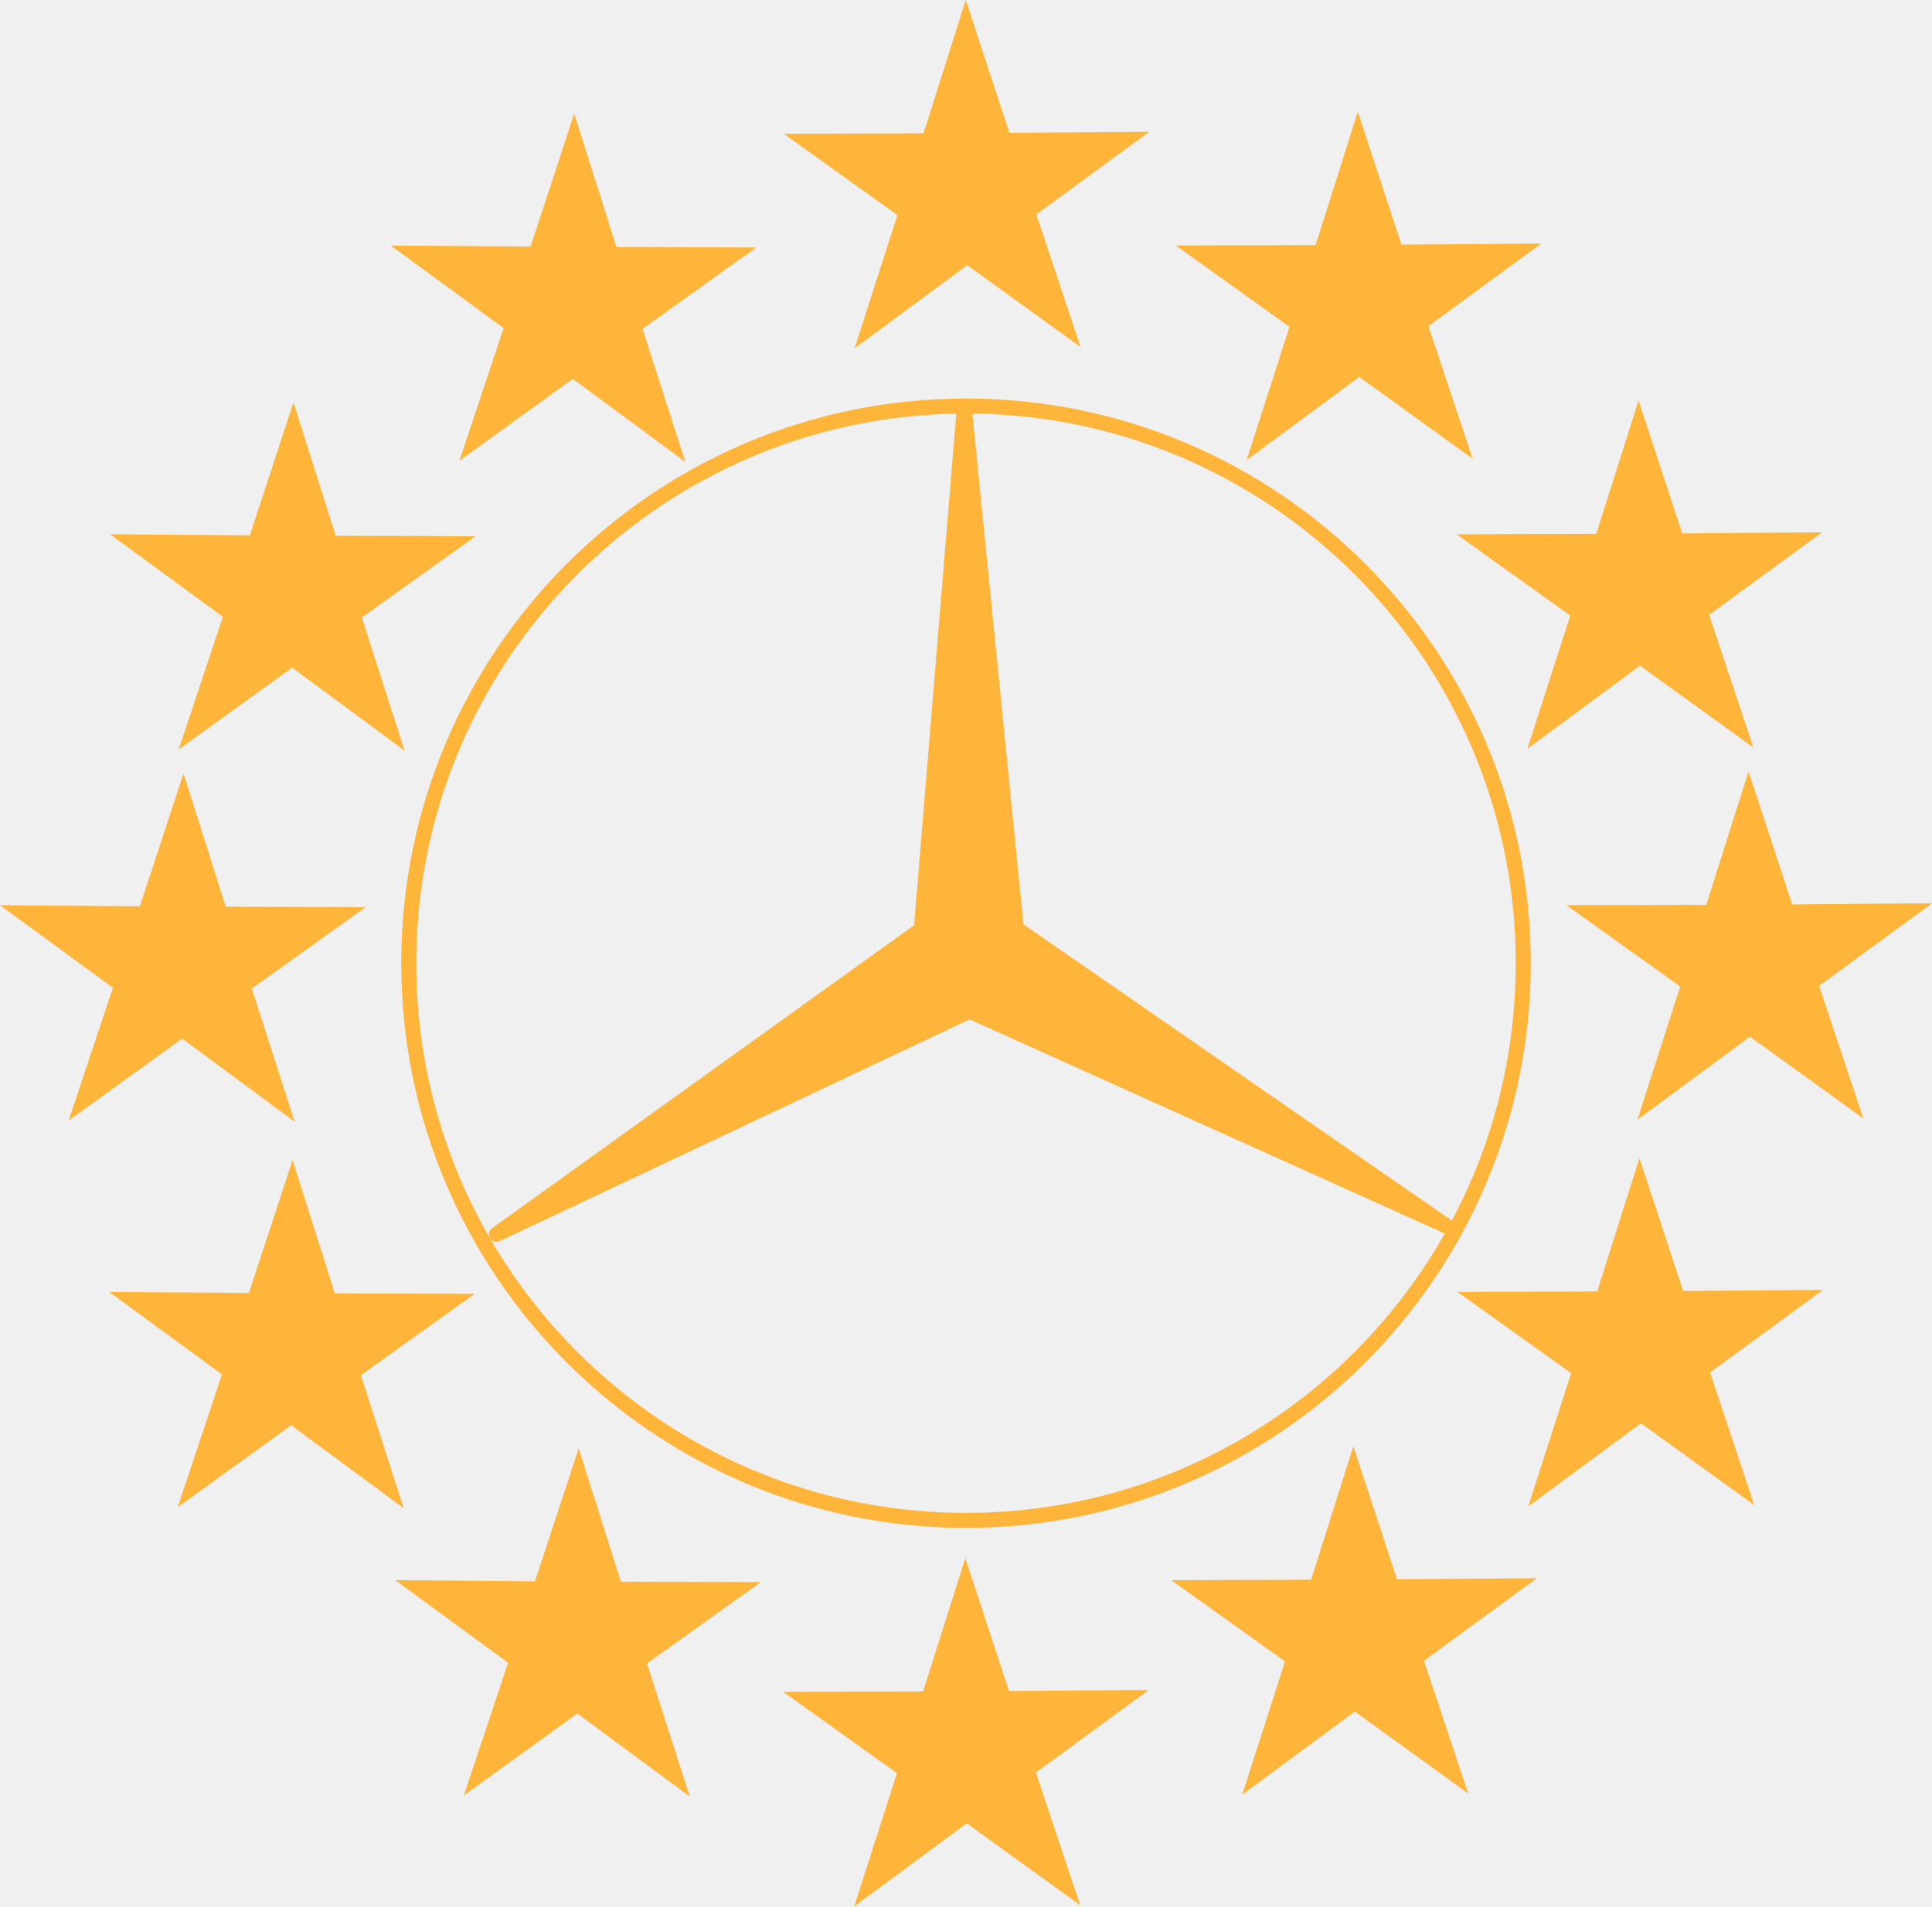
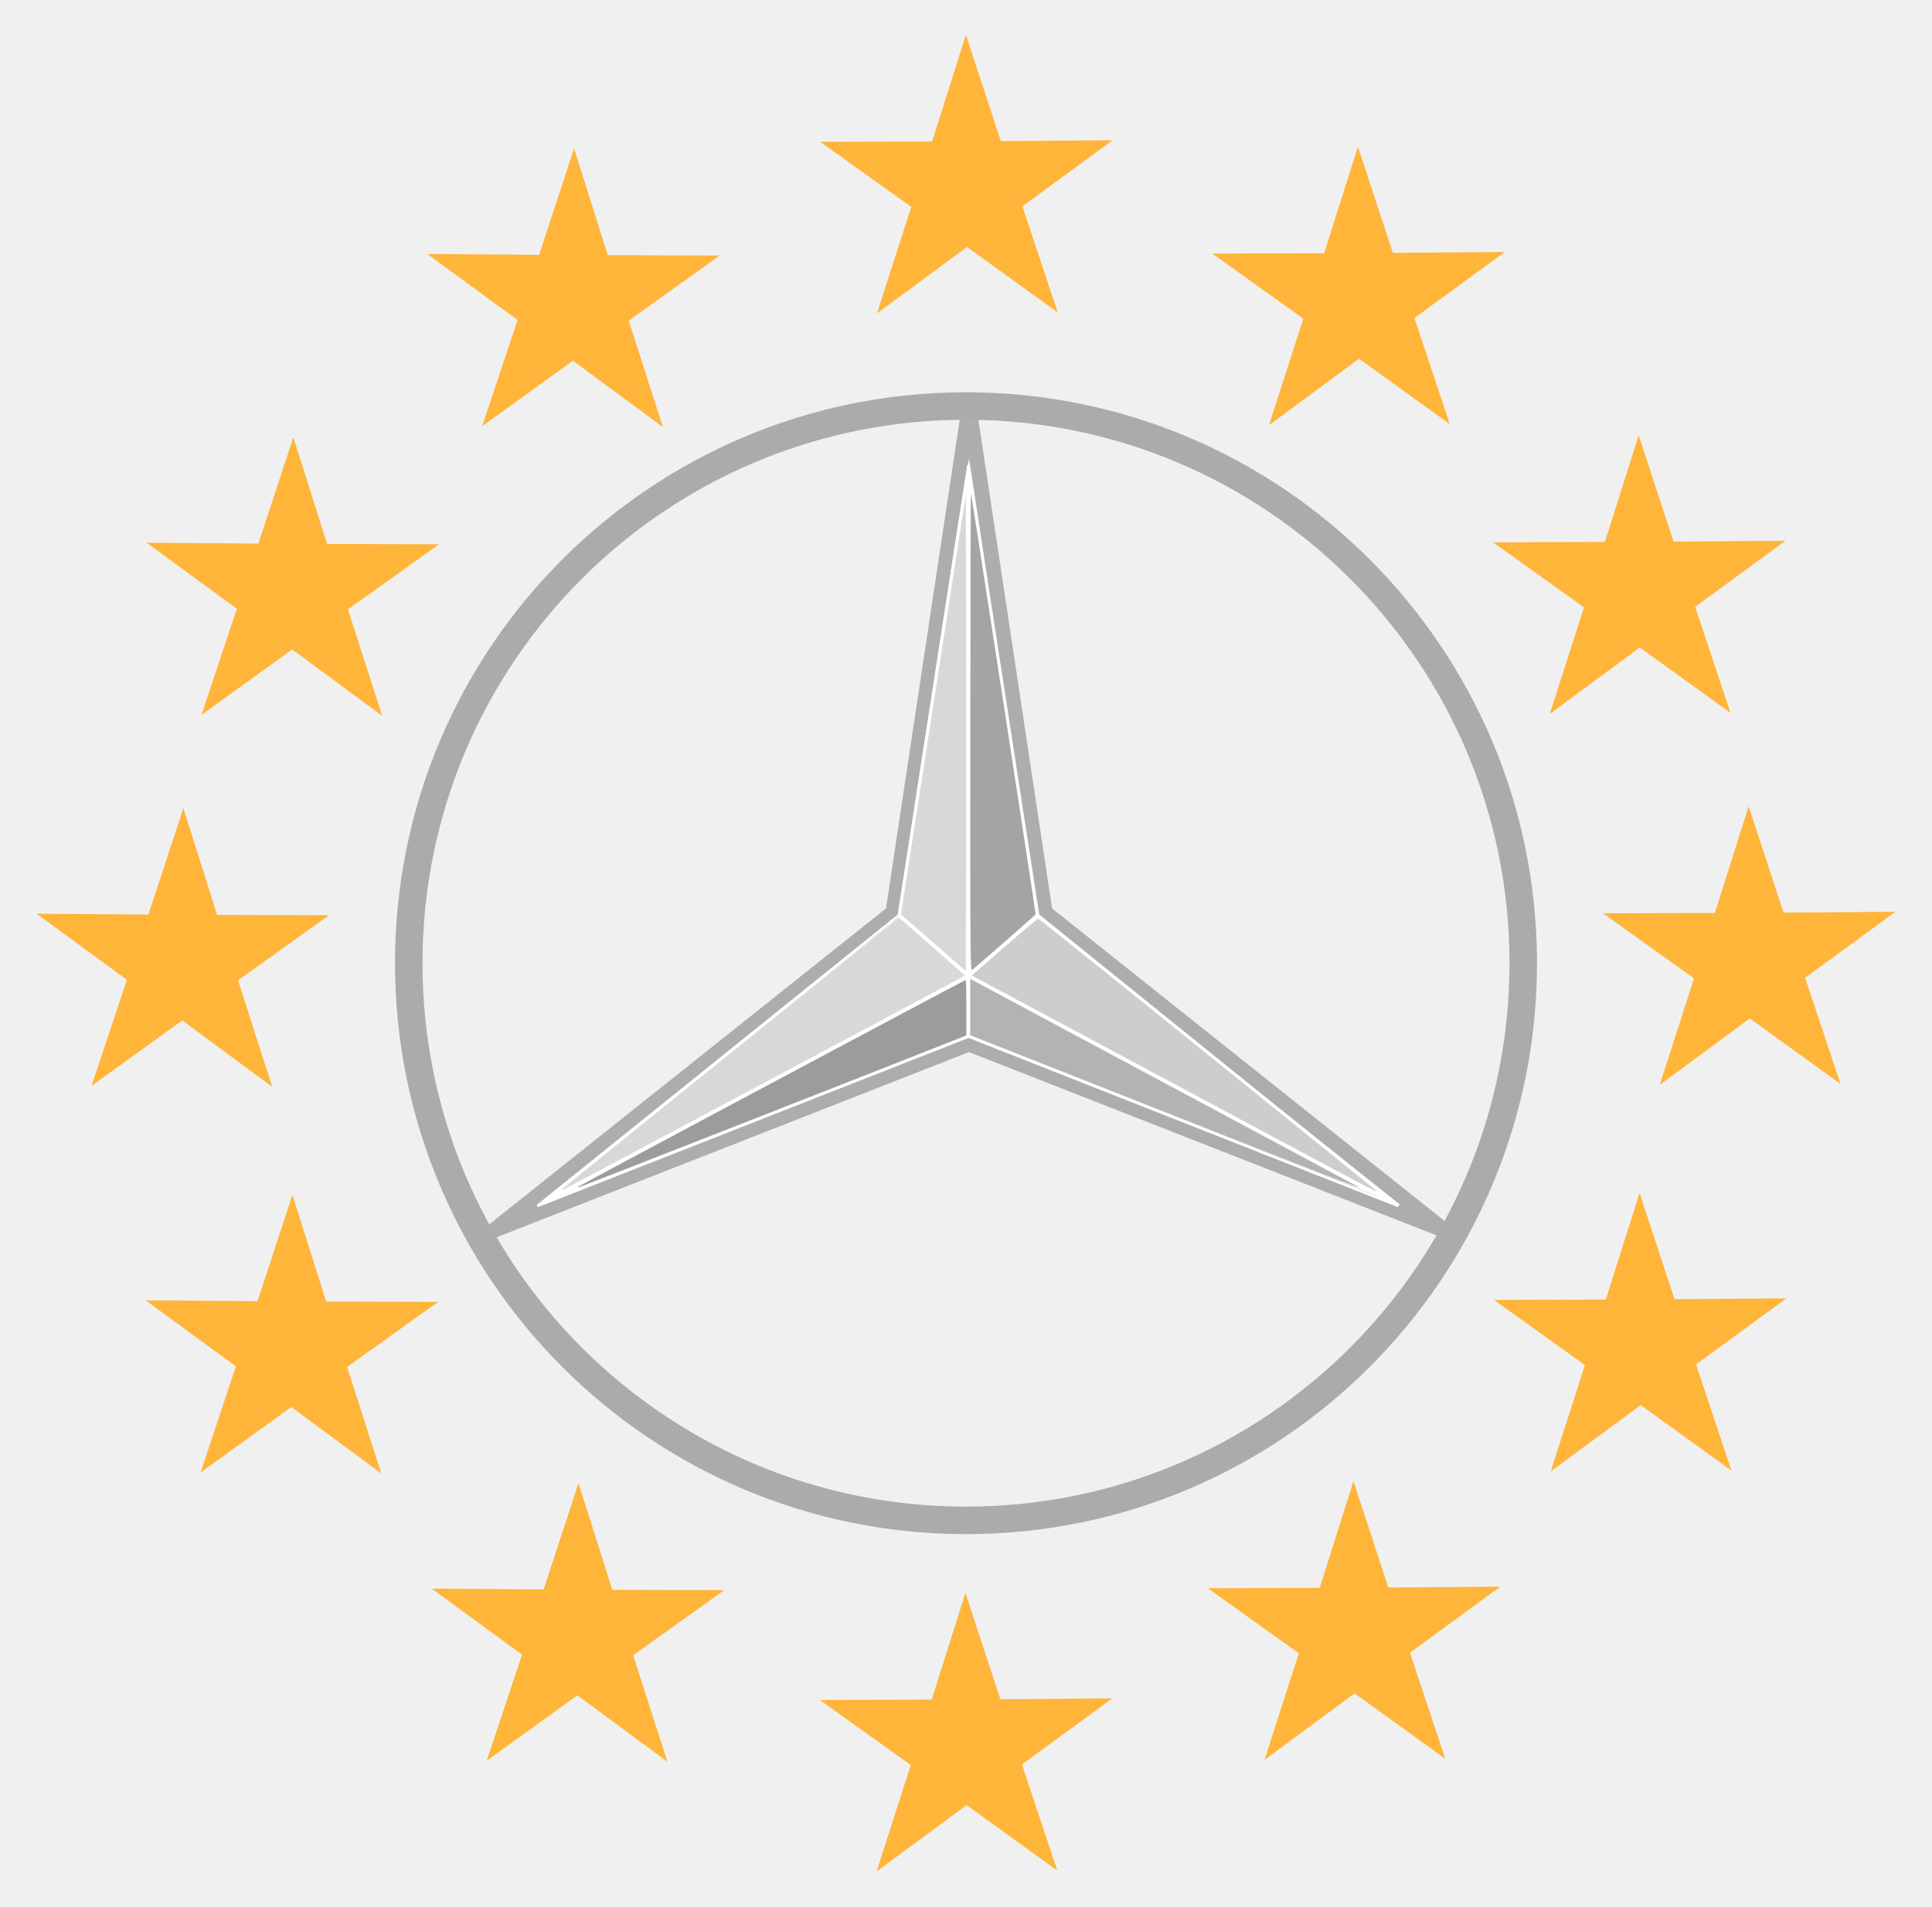
<svg xmlns="http://www.w3.org/2000/svg" width="217.807mm" height="214.948mm" viewBox="0 0 771.756 761.626" id="svg2" version="1.1">
  <defs id="defs4">
    </defs>
-   <g id="layer1" transform="translate(24.831,-145.3682)">
-     <g id="g4502" transform="matrix(1.25,0,0,1.25,-104.0122,-131.5453)">
-       <g transform="translate(7.903178,220.0609)" style="fill:#ffb53a;fill-opacity:1;stroke:none" id="g4458">
-         <path style="opacity:1;fill:#ffb53a;fill-opacity:1;fill-rule:nonzero;stroke:none;stroke-width:1;stroke-linecap:round;stroke-linejoin:round;stroke-miterlimit:4;stroke-dasharray:0.1, 0.1;stroke-dashoffset:0;stroke-opacity:1" id="path4331" d="m -202.246,148.729 -36.241,-26.158 -35.961,26.542 13.679,-42.551 -36.355,-25.999 44.695,-0.14 13.492,-42.61 13.945,42.465 44.694,-0.335 -36.077,26.384 z" transform="scale(-1,1)" />
-         <path style="opacity:1;fill:#ffb53a;fill-opacity:1;fill-rule:nonzero;stroke:none;stroke-width:1;stroke-linecap:round;stroke-linejoin:round;stroke-miterlimit:4;stroke-dasharray:0.1, 0.1;stroke-dashoffset:0;stroke-opacity:1" id="path4331-9-1" d="m -112.532,241.014 -36.241,-26.158 -35.961,26.542 13.679,-42.551 -36.355,-25.999 44.695,-0.14 13.492,-42.61 13.945,42.465 44.694,-0.335 -36.077,26.384 z" transform="scale(-1,1)" />
-         <path style="opacity:1;fill:#ffb53a;fill-opacity:1;fill-rule:nonzero;stroke:none;stroke-width:1;stroke-linecap:round;stroke-linejoin:round;stroke-miterlimit:4;stroke-dasharray:0.1, 0.1;stroke-dashoffset:0;stroke-opacity:1" id="path4331-9-1-6" d="m -77.389,359.586 -36.241,-26.158 -35.961,26.542 13.679,-42.551 -36.355,-25.999 44.695,-0.14 13.492,-42.61 13.945,42.465 44.694,-0.335 -36.077,26.384 z" transform="scale(-1,1)" />
-         <path style="opacity:1;fill:#ffb53a;fill-opacity:1;fill-rule:nonzero;stroke:none;stroke-width:1;stroke-linecap:round;stroke-linejoin:round;stroke-miterlimit:4;stroke-dasharray:0.1, 0.1;stroke-dashoffset:0;stroke-opacity:1" id="path4331-9-1-6-3" d="m -112.246,483.157 -36.241,-26.158 -35.961,26.542 13.679,-42.551 -36.355,-25.999 44.695,-0.14 13.492,-42.61 13.945,42.465 44.694,-0.335 -36.077,26.384 z" transform="scale(-1,1)" />
-         <path style="opacity:1;fill:#ffb53a;fill-opacity:1;fill-rule:nonzero;stroke:none;stroke-width:1;stroke-linecap:round;stroke-linejoin:round;stroke-miterlimit:4;stroke-dasharray:0.1, 0.1;stroke-dashoffset:0;stroke-opacity:1" id="path4331-9-1-6-3-0" d="m -203.674,575.3 -36.241,-26.158 -35.961,26.542 13.679,-42.551 -36.355,-25.999 44.695,-0.14 13.492,-42.61 13.945,42.465 44.694,-0.335 -36.077,26.384 z" transform="scale(-1,1)" />
-         <path style="opacity:1;fill:#ffb53a;fill-opacity:1;fill-rule:nonzero;stroke:none;stroke-width:1;stroke-linecap:round;stroke-linejoin:round;stroke-miterlimit:4;stroke-dasharray:0.1, 0.1;stroke-dashoffset:0;stroke-opacity:1" id="path4331-5" d="m 526.042,148.101 -36.241,-26.158 -35.961,26.542 13.679,-42.551 -36.355,-25.999 44.695,-0.14 13.492,-42.61 13.945,42.465 44.694,-0.335 -36.077,26.384 z" />
-         <path style="opacity:1;fill:#ffb53a;fill-opacity:1;fill-rule:nonzero;stroke:none;stroke-width:1;stroke-linecap:round;stroke-linejoin:round;stroke-miterlimit:4;stroke-dasharray:0.1, 0.1;stroke-dashoffset:0;stroke-opacity:1" id="path4331-9-9" d="M 400.756,112.387 364.515,86.229 328.554,112.77 342.232,70.219 305.877,44.22 l 44.695,-0.14 13.492,-42.61 13.945,42.465 44.694,-0.335 -36.077,26.384 z" />
-         <path style="opacity:1;fill:#ffb53a;fill-opacity:1;fill-rule:nonzero;stroke:none;stroke-width:1;stroke-linecap:round;stroke-linejoin:round;stroke-miterlimit:4;stroke-dasharray:0.1, 0.1;stroke-dashoffset:0;stroke-opacity:1" id="path4331-9-1-0" d="m 615.756,240.387 -36.241,-26.158 -35.961,26.542 13.679,-42.551 -36.355,-25.999 44.695,-0.14 13.492,-42.61 13.945,42.465 44.694,-0.335 -36.077,26.384 z" />
-         <path style="opacity:1;fill:#ffb53a;fill-opacity:1;fill-rule:nonzero;stroke:none;stroke-width:1;stroke-linecap:round;stroke-linejoin:round;stroke-miterlimit:4;stroke-dasharray:0.1, 0.1;stroke-dashoffset:0;stroke-opacity:1" id="path4331-9-1-6-5" d="m 650.899,358.958 -36.241,-26.158 -35.961,26.542 13.679,-42.551 -36.355,-25.999 44.695,-0.14 13.492,-42.61 13.945,42.465 44.694,-0.335 -36.077,26.384 z" />
-         <path style="opacity:1;fill:#ffb53a;fill-opacity:1;fill-rule:nonzero;stroke:none;stroke-width:1;stroke-linecap:round;stroke-linejoin:round;stroke-miterlimit:4;stroke-dasharray:0.1, 0.1;stroke-dashoffset:0;stroke-opacity:1" id="path4331-9-1-6-3-1" d="m 616.042,482.53 -36.241,-26.158 -35.961,26.542 13.679,-42.551 -36.355,-25.999 44.695,-0.14 13.492,-42.61 13.945,42.465 44.694,-0.335 -36.077,26.384 z" />
-         <path style="opacity:1;fill:#ffb53a;fill-opacity:1;fill-rule:nonzero;stroke:none;stroke-width:1;stroke-linecap:round;stroke-linejoin:round;stroke-miterlimit:4;stroke-dasharray:0.1, 0.1;stroke-dashoffset:0;stroke-opacity:1" id="path4331-9-1-6-3-0-3" d="m 524.614,574.672 -36.241,-26.158 -35.961,26.542 13.679,-42.551 -36.355,-25.999 44.695,-0.14 13.492,-42.61 13.945,42.465 44.694,-0.335 -36.077,26.384 z" />
-         <path style="opacity:1;fill:#ffb53a;fill-opacity:1;fill-rule:nonzero;stroke:none;stroke-width:1;stroke-linecap:round;stroke-linejoin:round;stroke-miterlimit:4;stroke-dasharray:0.1, 0.1;stroke-dashoffset:0;stroke-opacity:1" id="path4331-9-1-6-3-0-5-8" d="m 400.614,610.387 -36.241,-26.158 -35.961,26.542 13.679,-42.551 -36.355,-25.999 44.695,-0.14 13.492,-42.61 13.945,42.465 44.694,-0.335 -36.077,26.384 z" />
-       </g>
-     </g>
-     <circle style="opacity:1;fill:none;fill-opacity:1;fill-rule:nonzero;stroke:#ffb53a;stroke-width:6;stroke-linecap:round;stroke-linejoin:round;stroke-miterlimit:4;stroke-dasharray:0.6, 0.6;stroke-dashoffset:0;stroke-opacity:1" id="path4472" cx="361.047" cy="530.181" r="222.6" />
-     <path style="opacity:1;fill:#ffb53a;fill-opacity:1;fill-rule:nonzero;stroke:#ffb53a;stroke-width:12.32;stroke-linecap:round;stroke-linejoin:round;stroke-miterlimit:4;stroke-dasharray:1.232, 1.232;stroke-dashoffset:0;stroke-opacity:1" id="path4546" d="M 360,92.25 398.971,519.75 749.711,767.25 360,587.25 -29.711,767.25 321.029,519.75 Z" transform="matrix(0.4872795,-0.00425242,0.00424714,0.486674,184.5416,265.067)" />
+   <g id="layer1" transform="translate(24.831,-145.3682)" style="display:inline">
+     <circle style="opacity:1;fill:none;fill-opacity:1;fill-rule:nonzero;stroke:#ababab;stroke-width:11;stroke-linecap:round;stroke-linejoin:round;stroke-miterlimit:4;stroke-dasharray:1.1, 1.1;stroke-dashoffset:0;stroke-opacity:1" id="path4472" cx="361.047" cy="530.181" r="222.6" />
+     <path style="opacity:0.96;fill:#ffffff;fill-opacity:1;fill-rule:nonzero;stroke:#ababab;stroke-width:12.32;stroke-linecap:round;stroke-linejoin:round;stroke-miterlimit:4;stroke-dasharray:1.232, 1.232;stroke-dashoffset:0;stroke-opacity:1" id="path4546" d="M 360,92.25 422.354,506.25 749.711,767.25 360,614.25 -29.711,767.25 297.646,506.25 Z" transform="matrix(0.487298,0,0,0.4866926,186.8379,263.526)" />
+   </g>
+   <g id="layer3" style="display:inline">
+     <g style="display:inline;stroke:#ffffff;stroke-opacity:1" id="g4502" transform="matrix(1.25,0,0,1.25,-79.18123,-276.9135)" />
+     <path style="display:inline;fill:none;fill-rule:evenodd;stroke:#ffffff;stroke-width:1px;stroke-linecap:butt;stroke-linejoin:miter;stroke-opacity:1" d="m 189.826,627.182 144.452,-116.168 27.779,-179.807 0,204.051 -172.231,91.924" id="path4763" transform="translate(24.831,-145.3682)" />
+     <path style="display:inline;fill:none;fill-rule:evenodd;stroke:#ffffff;stroke-width:1px;stroke-linecap:butt;stroke-linejoin:miter;stroke-opacity:1" d="m 362.057,535.258 -172.231,91.924 172.231,-67.68 z" id="path4765" transform="translate(24.831,-145.3682)" />
+     <path style="display:inline;fill:none;fill-rule:evenodd;stroke:#ffffff;stroke-width:1px;stroke-linecap:butt;stroke-linejoin:miter;stroke-opacity:1" d="M 362.057,535.258 533.783,627.182 362.057,559.502" id="path4767" transform="translate(24.831,-145.3682)" />
+     <path style="display:inline;fill:none;fill-rule:evenodd;stroke:#ffffff;stroke-width:1px;stroke-linecap:butt;stroke-linejoin:miter;stroke-opacity:1" d="M 533.783,627.182 389.837,511.014 l -27.779,-179.807 0,204.051 27.779,-24.244 z" id="path4769" transform="translate(24.831,-145.3682)" />
+     <path style="display:inline;fill:none;fill-rule:evenodd;stroke:#ffffff;stroke-width:1px;stroke-linecap:butt;stroke-linejoin:miter;stroke-opacity:1" d="M 362.057,535.258 334.278,511.014 362.057,331.207 Z" id="path4771" transform="translate(24.831,-145.3682)" />
+     <path style="display:inline;opacity:0.96;fill:#d6d6d6;fill-opacity:1;fill-rule:nonzero;stroke:#ffffff;stroke-width:0;stroke-linecap:round;stroke-linejoin:round;stroke-miterlimit:4;stroke-dasharray:none;stroke-dashoffset:0;stroke-opacity:1" d="m 372.836,376.607 -12.94,-11.282 0.625,-3.939 c 0.344,-2.167 6.167,-39.824 12.94,-83.682 l 12.314,-79.743 0.129,47.544 c 0.071,26.149 0.071,68.883 0,94.965 l -0.129,47.42 -12.94,-11.282 z" id="path4773" />
+     <path style="display:inline;opacity:0.96;fill:#d6d6d6;fill-opacity:1;fill-rule:nonzero;stroke:#ffffff;stroke-width:0;stroke-linecap:round;stroke-linejoin:round;stroke-miterlimit:4;stroke-dasharray:none;stroke-dashoffset:0;stroke-opacity:1" d="m 224.404,475.22 c 0,-0.221 124.56,-100.561 132.419,-106.67 l 2.362,-1.836 13.17,11.486 c 7.244,6.317 13.113,11.533 13.043,11.591 -0.345,0.286 -159.514,85.131 -160.199,85.394 -0.437,0.168 -0.795,0.184 -0.795,0.035 z" id="path4775" />
+     <path style="display:inline;opacity:0.96;fill:#989898;fill-opacity:1;fill-rule:nonzero;stroke:#ffffff;stroke-width:0;stroke-linecap:round;stroke-linejoin:round;stroke-miterlimit:4;stroke-dasharray:none;stroke-dashoffset:0;stroke-opacity:1" d="m 231.248,473.947 c 0.602,-0.533 154.093,-82.408 154.49,-82.408 0.16,0 0.291,4.976 0.291,11.058 l 0,11.058 -3.157,1.261 c -15.738,6.287 -151.4,59.455 -151.705,59.455 -0.219,0 -0.183,-0.191 0.081,-0.425 z" id="path4777" />
+     <path style="display:inline;opacity:0.96;fill:#cbcbcb;fill-opacity:1;fill-rule:nonzero;stroke:#ffffff;stroke-width:0;stroke-linecap:round;stroke-linejoin:round;stroke-miterlimit:4;stroke-dasharray:none;stroke-dashoffset:0;stroke-opacity:1" d="M 513.308,456.74 C 493.724,446.236 457.561,426.863 432.947,413.688 l -44.753,-23.954 13.03,-11.345 c 7.167,-6.24 13.243,-11.345 13.502,-11.345 0.26,0 30.217,24.006 66.573,53.346 75.036,60.558 68.782,55.466 68.121,55.456 -0.278,-0.004 -16.529,-8.602 -36.113,-19.106 z" id="path4779" />
+     <path style="display:inline;opacity:0.96;fill:#b0b0b0;fill-opacity:1;fill-rule:nonzero;stroke:#ffffff;stroke-width:0;stroke-linecap:round;stroke-linejoin:round;stroke-miterlimit:4;stroke-dasharray:none;stroke-dashoffset:0;stroke-opacity:1" d="m 464.442,443.932 -76.898,-30.345 0,-11.281 0,-11.281 2.652,1.474 c 1.458,0.811 36.29,19.471 77.403,41.467 41.113,21.996 74.846,40.086 74.962,40.199 0.872,0.854 -10.019,-3.361 -78.118,-30.234 z" id="path4781" />
+     <path style="display:inline;opacity:0.96;fill:#a0a0a0;fill-opacity:1;fill-rule:nonzero;stroke:#ffffff;stroke-width:0;stroke-linecap:round;stroke-linejoin:round;stroke-miterlimit:4;stroke-dasharray:none;stroke-dashoffset:0;stroke-opacity:1" d="m 387.603,292.227 c 0.032,-52.745 0.144,-95.559 0.247,-95.142 0.435,1.745 25.959,167.929 25.838,168.227 -0.116,0.286 -22.993,20.313 -25.271,22.123 -0.826,0.656 -0.869,-4.414 -0.814,-95.207 z" id="path4783" />
+   </g>
+   <g id="layer2" style="display:inline">
+     <path transform="scale(-1,1)" d="m -192.622,170.257 -36.241,-26.158 -35.961,26.542 13.679,-42.551 -36.355,-25.999 44.695,-0.14 13.492,-42.61 13.945,42.465 44.694,-0.335 -36.077,26.384 z" id="path4331" style="opacity:1;fill:#ffb53a;fill-opacity:1;fill-rule:nonzero;stroke:none;stroke-width:1;stroke-linecap:round;stroke-linejoin:round;stroke-miterlimit:4;stroke-dasharray:0.1, 0.1;stroke-dashoffset:0;stroke-opacity:1" />
+     <path transform="scale(-1,1)" d="m -80.479,285.614 -36.241,-26.158 -35.961,26.542 13.679,-42.551 -36.355,-25.999 44.695,-0.14 13.492,-42.61 13.945,42.465 44.694,-0.335 -36.077,26.384 z" id="path4331-9-1" style="opacity:1;fill:#ffb53a;fill-opacity:1;fill-rule:nonzero;stroke:none;stroke-width:1;stroke-linecap:round;stroke-linejoin:round;stroke-miterlimit:4;stroke-dasharray:0.1, 0.1;stroke-dashoffset:0;stroke-opacity:1" />
+     <path transform="scale(-1,1)" d="m -36.55,433.828 -36.241,-26.158 -35.961,26.542 13.679,-42.551 -36.355,-25.999 44.695,-0.14 13.492,-42.61 13.945,42.465 44.694,-0.335 -36.077,26.384 z" id="path4331-9-1-6" style="opacity:1;fill:#ffb53a;fill-opacity:1;fill-rule:nonzero;stroke:none;stroke-width:1;stroke-linecap:round;stroke-linejoin:round;stroke-miterlimit:4;stroke-dasharray:0.1, 0.1;stroke-dashoffset:0;stroke-opacity:1" />
+     <path transform="scale(-1,1)" d="m -80.122,588.293 -36.241,-26.158 -35.961,26.542 13.679,-42.551 -36.355,-25.999 44.695,-0.14 13.492,-42.61 13.945,42.465 44.694,-0.335 -36.077,26.384 z" id="path4331-9-1-6-3" style="opacity:1;fill:#ffb53a;fill-opacity:1;fill-rule:nonzero;stroke:none;stroke-width:1;stroke-linecap:round;stroke-linejoin:round;stroke-miterlimit:4;stroke-dasharray:0.1, 0.1;stroke-dashoffset:0;stroke-opacity:1" />
+     <path transform="scale(-1,1)" d="m -194.407,703.471 -36.241,-26.158 -35.961,26.542 13.679,-42.551 -36.355,-25.999 44.695,-0.14 13.492,-42.61 13.945,42.465 44.694,-0.335 -36.077,26.384 z" id="path4331-9-1-6-3-0" style="opacity:1;fill:#ffb53a;fill-opacity:1;fill-rule:nonzero;stroke:none;stroke-width:1;stroke-linecap:round;stroke-linejoin:round;stroke-miterlimit:4;stroke-dasharray:0.1, 0.1;stroke-dashoffset:0;stroke-opacity:1" />
+     <path d="m 579.134,169.472 -36.241,-26.158 -35.961,26.542 13.679,-42.551 -36.355,-25.999 44.695,-0.14 13.492,-42.61 13.945,42.465 44.694,-0.335 -36.077,26.384 z" id="path4331-5" style="opacity:1;fill:#ffb53a;fill-opacity:1;fill-rule:nonzero;stroke:none;stroke-width:1;stroke-linecap:round;stroke-linejoin:round;stroke-miterlimit:4;stroke-dasharray:0.1, 0.1;stroke-dashoffset:0;stroke-opacity:1" />
+     <path d="m 422.527,124.829 -36.241,-26.158 -35.961,26.542 13.679,-42.551 -36.355,-25.999 44.695,-0.14 13.492,-42.61 13.945,42.465 44.694,-0.335 -36.077,26.384 z" id="path4331-9-9" style="opacity:1;fill:#ffb53a;fill-opacity:1;fill-rule:nonzero;stroke:none;stroke-width:1;stroke-linecap:round;stroke-linejoin:round;stroke-miterlimit:4;stroke-dasharray:0.1, 0.1;stroke-dashoffset:0;stroke-opacity:1" />
+     <path d="m 691.277,284.829 -36.241,-26.158 -35.961,26.542 13.679,-42.551 -36.355,-25.999 44.695,-0.14 13.492,-42.61 13.945,42.465 44.694,-0.335 -36.077,26.384 z" id="path4331-9-1-0" style="opacity:1;fill:#ffb53a;fill-opacity:1;fill-rule:nonzero;stroke:none;stroke-width:1;stroke-linecap:round;stroke-linejoin:round;stroke-miterlimit:4;stroke-dasharray:0.1, 0.1;stroke-dashoffset:0;stroke-opacity:1" />
+     <path d="m 735.205,433.044 -36.241,-26.158 -35.961,26.542 13.679,-42.551 -36.355,-25.999 44.695,-0.14 13.492,-42.61 13.945,42.465 44.694,-0.335 -36.077,26.384 z" id="path4331-9-1-6-5" style="opacity:1;fill:#ffb53a;fill-opacity:1;fill-rule:nonzero;stroke:none;stroke-width:1;stroke-linecap:round;stroke-linejoin:round;stroke-miterlimit:4;stroke-dasharray:0.1, 0.1;stroke-dashoffset:0;stroke-opacity:1" />
+     <path d="m 691.634,587.508 -36.241,-26.158 -35.961,26.542 13.679,-42.551 -36.355,-25.999 44.695,-0.14 13.492,-42.61 13.945,42.465 44.694,-0.335 -36.077,26.384 z" id="path4331-9-1-6-3-1" style="opacity:1;fill:#ffb53a;fill-opacity:1;fill-rule:nonzero;stroke:none;stroke-width:1;stroke-linecap:round;stroke-linejoin:round;stroke-miterlimit:4;stroke-dasharray:0.1, 0.1;stroke-dashoffset:0;stroke-opacity:1" />
+     <path d="m 577.348,702.687 -36.241,-26.158 -35.961,26.542 13.679,-42.551 -36.355,-25.999 44.695,-0.14 13.492,-42.61 13.945,42.465 44.694,-0.335 -36.077,26.384 z" id="path4331-9-1-6-3-0-3" style="opacity:1;fill:#ffb53a;fill-opacity:1;fill-rule:nonzero;stroke:none;stroke-width:1;stroke-linecap:round;stroke-linejoin:round;stroke-miterlimit:4;stroke-dasharray:0.1, 0.1;stroke-dashoffset:0;stroke-opacity:1" />
+     <path d="m 422.348,747.33 -36.241,-26.158 -35.961,26.542 13.679,-42.551 -36.355,-25.999 44.695,-0.14 13.492,-42.61 13.945,42.465 44.694,-0.335 -36.077,26.384 z" id="path4331-9-1-6-3-0-5-8" style="opacity:1;fill:#ffb53a;fill-opacity:1;fill-rule:nonzero;stroke:none;stroke-width:1;stroke-linecap:round;stroke-linejoin:round;stroke-miterlimit:4;stroke-dasharray:0.1, 0.1;stroke-dashoffset:0;stroke-opacity:1" />
  </g>
</svg>
